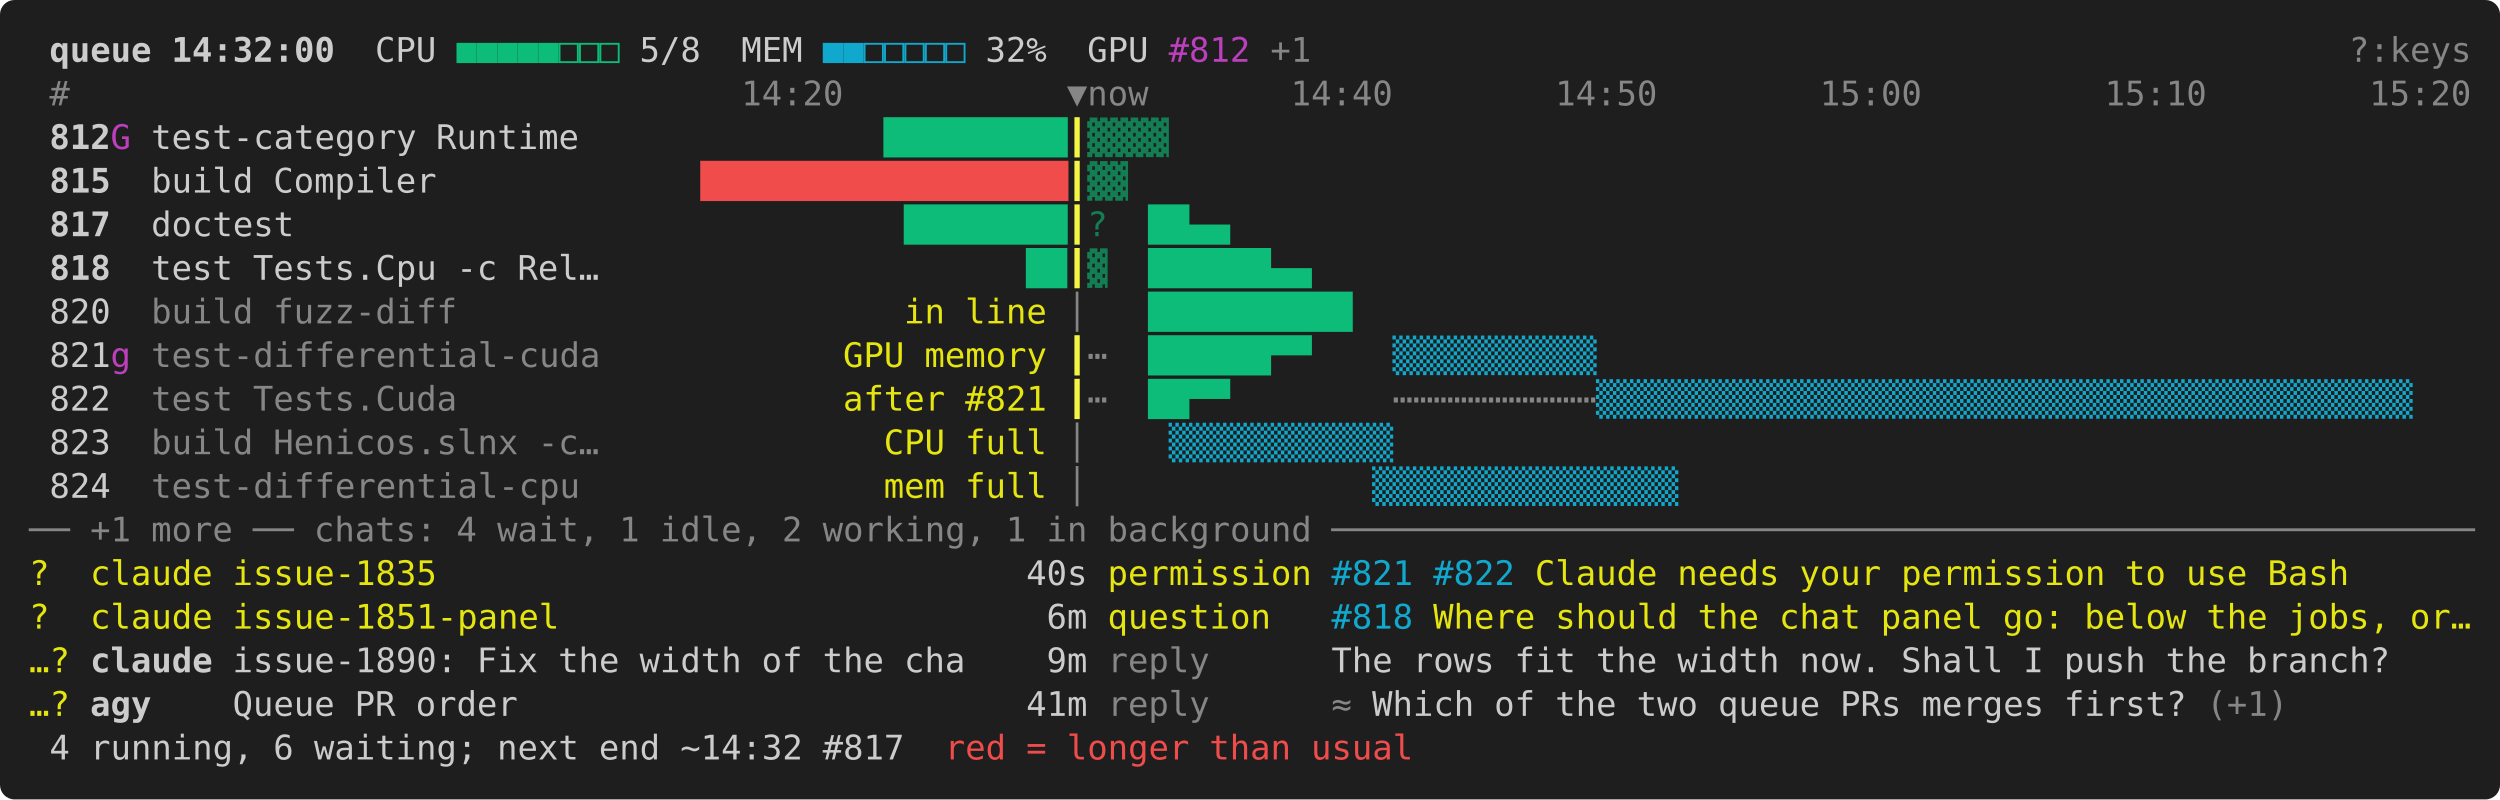
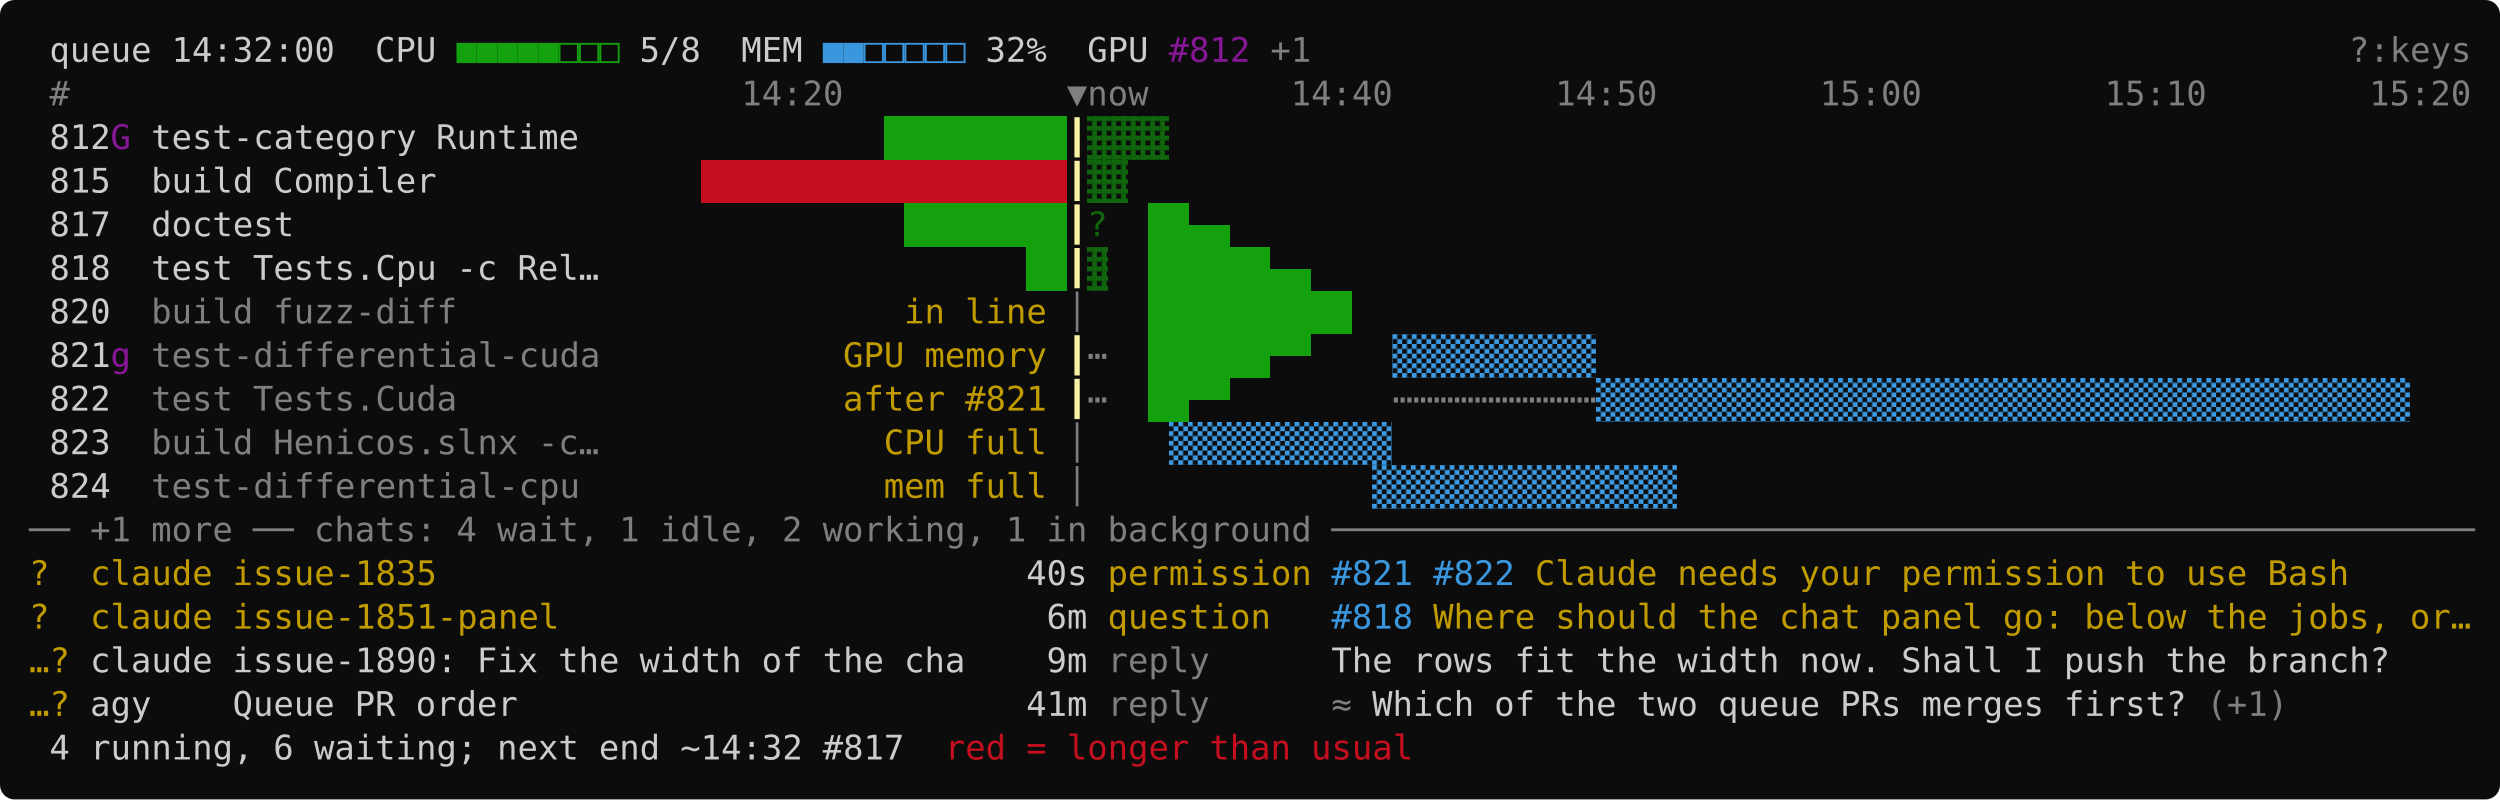
<svg xmlns="http://www.w3.org/2000/svg" width="1032" height="330" viewBox="0 0 1032 330">
-   <rect width="100%" height="100%" rx="6" fill="#1e1e1e" />
-   <g font-family="ui-monospace, SFMono-Regular, Menlo, Consolas, 'DejaVu Sans Mono', monospace" font-size="14">
+   <defs>
+     <pattern id="shade0" x="448.8" y="48" width="4" height="4" patternUnits="userSpaceOnUse" fill="#13a10e" fill-opacity="0.6">
+       <rect x="0" y="0" width="2" height="2" />
+       <rect x="2" y="2" width="2" height="2" />
+       <rect x="2" y="0" width="2" height="2" />
+     </pattern>
+     <pattern id="shade1" x="448.8" y="66" width="4" height="4" patternUnits="userSpaceOnUse" fill="#13a10e" fill-opacity="0.6">
+       <rect x="0" y="0" width="2" height="2" />
+       <rect x="2" y="2" width="2" height="2" />
+       <rect x="2" y="0" width="2" height="2" />
+     </pattern>
+     <pattern id="shade2" x="448.8" y="102" width="4" height="4" patternUnits="userSpaceOnUse" fill="#13a10e" fill-opacity="0.6">
+       <rect x="0" y="0" width="2" height="2" />
+       <rect x="2" y="2" width="2" height="2" />
+       <rect x="2" y="0" width="2" height="2" />
+     </pattern>
+     <pattern id="shade3" x="574.8" y="138" width="4" height="4" patternUnits="userSpaceOnUse" fill="#3a96dd">
+       <rect x="0" y="0" width="2" height="2" />
+       <rect x="2" y="2" width="2" height="2" />
+     </pattern>
+     <pattern id="shade4" x="658.8" y="156" width="4" height="4" patternUnits="userSpaceOnUse" fill="#3a96dd">
+       <rect x="0" y="0" width="2" height="2" />
+       <rect x="2" y="2" width="2" height="2" />
+     </pattern>
+     <pattern id="shade5" x="482.4" y="174" width="4" height="4" patternUnits="userSpaceOnUse" fill="#3a96dd">
+       <rect x="0" y="0" width="2" height="2" />
+       <rect x="2" y="2" width="2" height="2" />
+     </pattern>
+     <pattern id="shade6" x="566.4" y="192" width="4" height="4" patternUnits="userSpaceOnUse" fill="#3a96dd">
+       <rect x="0" y="0" width="2" height="2" />
+       <rect x="2" y="2" width="2" height="2" />
+     </pattern>
+   </defs>
+   <rect width="100%" height="100%" rx="6" fill="#0c0c0c" />
+   <g shape-rendering="crispEdges">
+     <rect x="364.8" y="48" width="75.6" height="18" fill="#13a10e" />
+     <rect x="448.8" y="48" width="33.6" height="18" fill="url(#shade0)" />
+     <rect x="289.2" y="66" width="151.2" height="18" fill="#c50f1f" />
+     <rect x="448.8" y="66" width="16.8" height="18" fill="url(#shade1)" />
+     <rect x="373.2" y="84" width="67.2" height="18" fill="#13a10e" />
+     <rect x="474" y="84" width="16.8" height="18" fill="#13a10e" />
+     <rect x="490.8" y="93" width="16.8" height="9" fill="#13a10e" />
+     <rect x="423.6" y="102" width="16.8" height="18" fill="#13a10e" />
+     <rect x="448.8" y="102" width="8.4" height="18" fill="url(#shade2)" />
+     <rect x="474" y="102" width="50.4" height="18" fill="#13a10e" />
+     <rect x="524.4" y="111" width="16.8" height="9" fill="#13a10e" />
+     <rect x="474" y="120" width="84" height="18" fill="#13a10e" />
+     <rect x="474" y="138" width="50.4" height="18" fill="#13a10e" />
+     <rect x="524.4" y="138" width="16.8" height="9" fill="#13a10e" />
+     <rect x="574.8" y="138" width="84" height="18" fill="url(#shade3)" />
+     <rect x="474" y="156" width="16.8" height="18" fill="#13a10e" />
+     <rect x="490.8" y="156" width="16.8" height="9" fill="#13a10e" />
+     <rect x="658.8" y="156" width="336" height="18" fill="url(#shade4)" />
+     <rect x="482.4" y="174" width="92.4" height="18" fill="url(#shade5)" />
+     <rect x="566.4" y="192" width="126" height="18" fill="url(#shade6)" />
+   </g>
+   <g font-family="'Cascadia Mono', 'Cascadia Code', Consolas, ui-monospace, SFMono-Regular, Menlo, 'DejaVu Sans Mono', monospace" font-size="14">
    <text y="25.5">
-       <tspan x="20.4" textLength="42" lengthAdjust="spacingAndGlyphs" fill="#cccccc" font-weight="bold">queue</tspan>
-       <tspan x="70.8" textLength="67.2" lengthAdjust="spacingAndGlyphs" fill="#cccccc" font-weight="bold">14:32:00</tspan>
+       <tspan x="20.4" textLength="42" lengthAdjust="spacingAndGlyphs" fill="#cccccc">queue</tspan>
+       <tspan x="70.8" textLength="67.2" lengthAdjust="spacingAndGlyphs" fill="#cccccc">14:32:00</tspan>
      <tspan x="154.8" textLength="25.2" lengthAdjust="spacingAndGlyphs" fill="#cccccc">CPU</tspan>
-       <tspan x="188.4" textLength="67.2" lengthAdjust="spacingAndGlyphs" fill="#0dbc79">■■■■■□□□</tspan>
+       <tspan x="188.4" textLength="67.2" lengthAdjust="spacingAndGlyphs" fill="#13a10e">■■■■■□□□</tspan>
      <tspan x="264" textLength="25.2" lengthAdjust="spacingAndGlyphs" fill="#cccccc">5/8</tspan>
      <tspan x="306" textLength="25.2" lengthAdjust="spacingAndGlyphs" fill="#cccccc">MEM</tspan>
-       <tspan x="339.6" textLength="58.8" lengthAdjust="spacingAndGlyphs" fill="#11a8cd">■■□□□□□</tspan>
+       <tspan x="339.6" textLength="58.8" lengthAdjust="spacingAndGlyphs" fill="#3a96dd">■■□□□□□</tspan>
      <tspan x="406.8" textLength="25.2" lengthAdjust="spacingAndGlyphs" fill="#cccccc">32%</tspan>
      <tspan x="448.8" textLength="25.2" lengthAdjust="spacingAndGlyphs" fill="#cccccc">GPU</tspan>
-       <tspan x="482.4" textLength="33.6" lengthAdjust="spacingAndGlyphs" fill="#bc3fbc">#812</tspan>
+       <tspan x="482.4" textLength="33.6" lengthAdjust="spacingAndGlyphs" fill="#881798">#812</tspan>
      <tspan x="524.4" textLength="16.8" lengthAdjust="spacingAndGlyphs" fill="#cccccc" fill-opacity="0.6">+1</tspan>
      <tspan x="969.6" textLength="50.4" lengthAdjust="spacingAndGlyphs" fill="#cccccc" fill-opacity="0.6">?:keys</tspan>
    </text>
    <text y="43.5">
      <tspan x="20.4" textLength="8.4" lengthAdjust="spacingAndGlyphs" fill="#cccccc" fill-opacity="0.6">#</tspan>
      <tspan x="306" textLength="42" lengthAdjust="spacingAndGlyphs" fill="#cccccc" fill-opacity="0.6">14:20</tspan>
      <tspan x="440.4" textLength="33.6" lengthAdjust="spacingAndGlyphs" fill="#cccccc" fill-opacity="0.6">▼now</tspan>
      <tspan x="532.8" textLength="42" lengthAdjust="spacingAndGlyphs" fill="#cccccc" fill-opacity="0.6">14:40</tspan>
      <tspan x="642" textLength="42" lengthAdjust="spacingAndGlyphs" fill="#cccccc" fill-opacity="0.6">14:50</tspan>
      <tspan x="751.2" textLength="42" lengthAdjust="spacingAndGlyphs" fill="#cccccc" fill-opacity="0.6">15:00</tspan>
      <tspan x="868.8" textLength="42" lengthAdjust="spacingAndGlyphs" fill="#cccccc" fill-opacity="0.6">15:10</tspan>
      <tspan x="978" textLength="42" lengthAdjust="spacingAndGlyphs" fill="#cccccc" fill-opacity="0.6">15:20</tspan>
    </text>
    <text y="61.5">
-       <tspan x="20.4" textLength="25.2" lengthAdjust="spacingAndGlyphs" fill="#cccccc" font-weight="bold">812</tspan>
-       <tspan x="45.6" textLength="8.4" lengthAdjust="spacingAndGlyphs" fill="#bc3fbc">G</tspan>
+       <tspan x="20.4" textLength="25.2" lengthAdjust="spacingAndGlyphs" fill="#cccccc">812</tspan>
+       <tspan x="45.6" textLength="8.4" lengthAdjust="spacingAndGlyphs" fill="#881798">G</tspan>
      <tspan x="62.4" textLength="109.2" lengthAdjust="spacingAndGlyphs" fill="#cccccc">test-category</tspan>
      <tspan x="180" textLength="58.8" lengthAdjust="spacingAndGlyphs" fill="#cccccc">Runtime</tspan>
-       <tspan x="364.8" textLength="75.6" lengthAdjust="spacingAndGlyphs" fill="#0dbc79">█████████</tspan>
-       <tspan x="440.4" textLength="8.4" lengthAdjust="spacingAndGlyphs" fill="#f5f543" font-weight="bold">┃</tspan>
-       <tspan x="448.8" textLength="33.6" lengthAdjust="spacingAndGlyphs" fill="#0dbc79" fill-opacity="0.6">▓▓▓▓</tspan>
+       <tspan x="440.4" textLength="8.4" lengthAdjust="spacingAndGlyphs" fill="#f9f1a5">┃</tspan>
    </text>
    <text y="79.5">
-       <tspan x="20.4" textLength="25.2" lengthAdjust="spacingAndGlyphs" fill="#cccccc" font-weight="bold">815</tspan>
+       <tspan x="20.4" textLength="25.2" lengthAdjust="spacingAndGlyphs" fill="#cccccc">815</tspan>
      <tspan x="62.4" textLength="42" lengthAdjust="spacingAndGlyphs" fill="#cccccc">build</tspan>
      <tspan x="112.8" textLength="67.2" lengthAdjust="spacingAndGlyphs" fill="#cccccc">Compiler</tspan>
-       <tspan x="289.2" textLength="151.2" lengthAdjust="spacingAndGlyphs" fill="#f14c4c">██████████████████</tspan>
-       <tspan x="440.4" textLength="8.4" lengthAdjust="spacingAndGlyphs" fill="#f5f543" font-weight="bold">┃</tspan>
-       <tspan x="448.8" textLength="16.8" lengthAdjust="spacingAndGlyphs" fill="#0dbc79" fill-opacity="0.6">▓▓</tspan>
+       <tspan x="440.4" textLength="8.4" lengthAdjust="spacingAndGlyphs" fill="#f9f1a5">┃</tspan>
    </text>
    <text y="97.5">
-       <tspan x="20.4" textLength="25.2" lengthAdjust="spacingAndGlyphs" fill="#cccccc" font-weight="bold">817</tspan>
+       <tspan x="20.4" textLength="25.2" lengthAdjust="spacingAndGlyphs" fill="#cccccc">817</tspan>
      <tspan x="62.4" textLength="58.8" lengthAdjust="spacingAndGlyphs" fill="#cccccc">doctest</tspan>
-       <tspan x="373.2" textLength="67.2" lengthAdjust="spacingAndGlyphs" fill="#0dbc79">████████</tspan>
-       <tspan x="440.4" textLength="8.4" lengthAdjust="spacingAndGlyphs" fill="#f5f543" font-weight="bold">┃</tspan>
-       <tspan x="448.8" textLength="8.4" lengthAdjust="spacingAndGlyphs" fill="#0dbc79" fill-opacity="0.6">?</tspan>
-       <tspan x="474" textLength="33.6" lengthAdjust="spacingAndGlyphs" fill="#0dbc79">██▄▄</tspan>
+       <tspan x="440.4" textLength="8.4" lengthAdjust="spacingAndGlyphs" fill="#f9f1a5">┃</tspan>
+       <tspan x="448.8" textLength="8.4" lengthAdjust="spacingAndGlyphs" fill="#13a10e" fill-opacity="0.6">?</tspan>
    </text>
    <text y="115.5">
-       <tspan x="20.4" textLength="25.2" lengthAdjust="spacingAndGlyphs" fill="#cccccc" font-weight="bold">818</tspan>
+       <tspan x="20.4" textLength="25.2" lengthAdjust="spacingAndGlyphs" fill="#cccccc">818</tspan>
      <tspan x="62.4" textLength="33.6" lengthAdjust="spacingAndGlyphs" fill="#cccccc">test</tspan>
      <tspan x="104.4" textLength="75.6" lengthAdjust="spacingAndGlyphs" fill="#cccccc">Tests.Cpu</tspan>
      <tspan x="188.4" textLength="16.8" lengthAdjust="spacingAndGlyphs" fill="#cccccc">-c</tspan>
      <tspan x="213.6" textLength="33.6" lengthAdjust="spacingAndGlyphs" fill="#cccccc">Rel…</tspan>
-       <tspan x="423.6" textLength="16.8" lengthAdjust="spacingAndGlyphs" fill="#0dbc79">██</tspan>
-       <tspan x="440.4" textLength="8.4" lengthAdjust="spacingAndGlyphs" fill="#f5f543" font-weight="bold">┃</tspan>
-       <tspan x="448.8" textLength="8.4" lengthAdjust="spacingAndGlyphs" fill="#0dbc79" fill-opacity="0.6">▓</tspan>
-       <tspan x="474" textLength="67.2" lengthAdjust="spacingAndGlyphs" fill="#0dbc79">██████▄▄</tspan>
+       <tspan x="440.4" textLength="8.4" lengthAdjust="spacingAndGlyphs" fill="#f9f1a5">┃</tspan>
    </text>
    <text y="133.5">
      <tspan x="20.4" textLength="25.2" lengthAdjust="spacingAndGlyphs" fill="#cccccc">820</tspan>
      <tspan x="62.4" textLength="42" lengthAdjust="spacingAndGlyphs" fill="#cccccc" fill-opacity="0.6">build</tspan>
      <tspan x="112.8" textLength="75.6" lengthAdjust="spacingAndGlyphs" fill="#cccccc" fill-opacity="0.6">fuzz-diff</tspan>
-       <tspan x="373.2" textLength="16.8" lengthAdjust="spacingAndGlyphs" fill="#e5e510">in</tspan>
-       <tspan x="398.4" textLength="33.6" lengthAdjust="spacingAndGlyphs" fill="#e5e510">line</tspan>
+       <tspan x="373.2" textLength="16.8" lengthAdjust="spacingAndGlyphs" fill="#c19c00">in</tspan>
+       <tspan x="398.4" textLength="33.6" lengthAdjust="spacingAndGlyphs" fill="#c19c00">line</tspan>
      <tspan x="440.4" textLength="8.4" lengthAdjust="spacingAndGlyphs" fill="#cccccc" fill-opacity="0.6">│</tspan>
-       <tspan x="474" textLength="84" lengthAdjust="spacingAndGlyphs" fill="#0dbc79">██████████</tspan>
    </text>
    <text y="151.5">
      <tspan x="20.4" textLength="25.2" lengthAdjust="spacingAndGlyphs" fill="#cccccc">821</tspan>
-       <tspan x="45.6" textLength="8.4" lengthAdjust="spacingAndGlyphs" fill="#bc3fbc">g</tspan>
+       <tspan x="45.6" textLength="8.4" lengthAdjust="spacingAndGlyphs" fill="#881798">g</tspan>
      <tspan x="62.4" textLength="184.8" lengthAdjust="spacingAndGlyphs" fill="#cccccc" fill-opacity="0.6">test-differential-cuda</tspan>
-       <tspan x="348" textLength="25.2" lengthAdjust="spacingAndGlyphs" fill="#e5e510">GPU</tspan>
-       <tspan x="381.6" textLength="50.4" lengthAdjust="spacingAndGlyphs" fill="#e5e510">memory</tspan>
-       <tspan x="440.4" textLength="8.4" lengthAdjust="spacingAndGlyphs" fill="#f5f543" font-weight="bold">┃</tspan>
+       <tspan x="348" textLength="25.2" lengthAdjust="spacingAndGlyphs" fill="#c19c00">GPU</tspan>
+       <tspan x="381.6" textLength="50.4" lengthAdjust="spacingAndGlyphs" fill="#c19c00">memory</tspan>
+       <tspan x="440.4" textLength="8.4" lengthAdjust="spacingAndGlyphs" fill="#f9f1a5">┃</tspan>
      <tspan x="448.8" textLength="8.4" lengthAdjust="spacingAndGlyphs" fill="#cccccc" fill-opacity="0.6">⋯</tspan>
-       <tspan x="474" textLength="67.2" lengthAdjust="spacingAndGlyphs" fill="#0dbc79">██████▀▀</tspan>
-       <tspan x="574.8" textLength="84" lengthAdjust="spacingAndGlyphs" fill="#11a8cd">▒▒▒▒▒▒▒▒▒▒</tspan>
    </text>
    <text y="169.5">
      <tspan x="20.4" textLength="25.2" lengthAdjust="spacingAndGlyphs" fill="#cccccc">822</tspan>
      <tspan x="62.4" textLength="33.6" lengthAdjust="spacingAndGlyphs" fill="#cccccc" fill-opacity="0.6">test</tspan>
      <tspan x="104.4" textLength="84" lengthAdjust="spacingAndGlyphs" fill="#cccccc" fill-opacity="0.6">Tests.Cuda</tspan>
-       <tspan x="348" textLength="42" lengthAdjust="spacingAndGlyphs" fill="#e5e510">after</tspan>
-       <tspan x="398.4" textLength="33.6" lengthAdjust="spacingAndGlyphs" fill="#e5e510">#821</tspan>
-       <tspan x="440.4" textLength="8.4" lengthAdjust="spacingAndGlyphs" fill="#f5f543" font-weight="bold">┃</tspan>
+       <tspan x="348" textLength="42" lengthAdjust="spacingAndGlyphs" fill="#c19c00">after</tspan>
+       <tspan x="398.4" textLength="33.6" lengthAdjust="spacingAndGlyphs" fill="#c19c00">#821</tspan>
+       <tspan x="440.4" textLength="8.4" lengthAdjust="spacingAndGlyphs" fill="#f9f1a5">┃</tspan>
      <tspan x="448.8" textLength="8.4" lengthAdjust="spacingAndGlyphs" fill="#cccccc" fill-opacity="0.6">⋯</tspan>
-       <tspan x="474" textLength="33.6" lengthAdjust="spacingAndGlyphs" fill="#0dbc79">██▀▀</tspan>
      <tspan x="574.8" textLength="84" lengthAdjust="spacingAndGlyphs" fill="#cccccc" fill-opacity="0.6">⋯⋯⋯⋯⋯⋯⋯⋯⋯⋯</tspan>
-       <tspan x="658.8" textLength="336" lengthAdjust="spacingAndGlyphs" fill="#11a8cd">▒▒▒▒▒▒▒▒▒▒▒▒▒▒▒▒▒▒▒▒▒▒▒▒▒▒▒▒▒▒▒▒▒▒▒▒▒▒▒▒</tspan>
    </text>
    <text y="187.5">
      <tspan x="20.4" textLength="25.2" lengthAdjust="spacingAndGlyphs" fill="#cccccc">823</tspan>
      <tspan x="62.4" textLength="42" lengthAdjust="spacingAndGlyphs" fill="#cccccc" fill-opacity="0.6">build</tspan>
      <tspan x="112.8" textLength="100.8" lengthAdjust="spacingAndGlyphs" fill="#cccccc" fill-opacity="0.6">Henicos.slnx</tspan>
      <tspan x="222" textLength="25.2" lengthAdjust="spacingAndGlyphs" fill="#cccccc" fill-opacity="0.6">-c…</tspan>
-       <tspan x="364.8" textLength="25.2" lengthAdjust="spacingAndGlyphs" fill="#e5e510">CPU</tspan>
-       <tspan x="398.4" textLength="33.6" lengthAdjust="spacingAndGlyphs" fill="#e5e510">full</tspan>
+       <tspan x="364.8" textLength="25.2" lengthAdjust="spacingAndGlyphs" fill="#c19c00">CPU</tspan>
+       <tspan x="398.4" textLength="33.6" lengthAdjust="spacingAndGlyphs" fill="#c19c00">full</tspan>
      <tspan x="440.4" textLength="8.4" lengthAdjust="spacingAndGlyphs" fill="#cccccc" fill-opacity="0.6">│</tspan>
-       <tspan x="482.4" textLength="92.4" lengthAdjust="spacingAndGlyphs" fill="#11a8cd">▒▒▒▒▒▒▒▒▒▒▒</tspan>
    </text>
    <text y="205.5">
      <tspan x="20.4" textLength="25.2" lengthAdjust="spacingAndGlyphs" fill="#cccccc">824</tspan>
      <tspan x="62.4" textLength="176.4" lengthAdjust="spacingAndGlyphs" fill="#cccccc" fill-opacity="0.6">test-differential-cpu</tspan>
-       <tspan x="364.8" textLength="25.2" lengthAdjust="spacingAndGlyphs" fill="#e5e510">mem</tspan>
-       <tspan x="398.4" textLength="33.6" lengthAdjust="spacingAndGlyphs" fill="#e5e510">full</tspan>
+       <tspan x="364.8" textLength="25.2" lengthAdjust="spacingAndGlyphs" fill="#c19c00">mem</tspan>
+       <tspan x="398.4" textLength="33.6" lengthAdjust="spacingAndGlyphs" fill="#c19c00">full</tspan>
      <tspan x="440.4" textLength="8.4" lengthAdjust="spacingAndGlyphs" fill="#cccccc" fill-opacity="0.6">│</tspan>
-       <tspan x="566.4" textLength="126" lengthAdjust="spacingAndGlyphs" fill="#11a8cd">▒▒▒▒▒▒▒▒▒▒▒▒▒▒▒</tspan>
    </text>
    <text y="223.5">
      <tspan x="12" textLength="16.8" lengthAdjust="spacingAndGlyphs" fill="#cccccc" fill-opacity="0.6">──</tspan>
      <tspan x="37.2" textLength="16.8" lengthAdjust="spacingAndGlyphs" fill="#cccccc" fill-opacity="0.6">+1</tspan>
      <tspan x="62.4" textLength="33.6" lengthAdjust="spacingAndGlyphs" fill="#cccccc" fill-opacity="0.6">more</tspan>
      <tspan x="104.4" textLength="16.8" lengthAdjust="spacingAndGlyphs" fill="#cccccc" fill-opacity="0.6">──</tspan>
      <tspan x="129.6" textLength="50.4" lengthAdjust="spacingAndGlyphs" fill="#cccccc" fill-opacity="0.6">chats:</tspan>
      <tspan x="188.4" textLength="8.4" lengthAdjust="spacingAndGlyphs" fill="#cccccc" fill-opacity="0.6">4</tspan>
      <tspan x="205.2" textLength="42" lengthAdjust="spacingAndGlyphs" fill="#cccccc" fill-opacity="0.6">wait,</tspan>
      <tspan x="255.6" textLength="8.4" lengthAdjust="spacingAndGlyphs" fill="#cccccc" fill-opacity="0.6">1</tspan>
      <tspan x="272.4" textLength="42" lengthAdjust="spacingAndGlyphs" fill="#cccccc" fill-opacity="0.6">idle,</tspan>
      <tspan x="322.8" textLength="8.4" lengthAdjust="spacingAndGlyphs" fill="#cccccc" fill-opacity="0.6">2</tspan>
      <tspan x="339.6" textLength="67.2" lengthAdjust="spacingAndGlyphs" fill="#cccccc" fill-opacity="0.6">working,</tspan>
      <tspan x="415.2" textLength="8.4" lengthAdjust="spacingAndGlyphs" fill="#cccccc" fill-opacity="0.6">1</tspan>
      <tspan x="432" textLength="16.8" lengthAdjust="spacingAndGlyphs" fill="#cccccc" fill-opacity="0.6">in</tspan>
      <tspan x="457.2" textLength="84" lengthAdjust="spacingAndGlyphs" fill="#cccccc" fill-opacity="0.6">background</tspan>
      <tspan x="549.6" textLength="470.4" lengthAdjust="spacingAndGlyphs" fill="#cccccc" fill-opacity="0.6">────────────────────────────────────────────────────────</tspan>
    </text>
    <text y="241.5">
-       <tspan x="12" textLength="8.4" lengthAdjust="spacingAndGlyphs" fill="#e5e510">?</tspan>
-       <tspan x="37.2" textLength="50.4" lengthAdjust="spacingAndGlyphs" fill="#e5e510">claude</tspan>
-       <tspan x="96" textLength="84" lengthAdjust="spacingAndGlyphs" fill="#e5e510">issue-1835</tspan>
+       <tspan x="12" textLength="8.4" lengthAdjust="spacingAndGlyphs" fill="#c19c00">?</tspan>
+       <tspan x="37.2" textLength="50.4" lengthAdjust="spacingAndGlyphs" fill="#c19c00">claude</tspan>
+       <tspan x="96" textLength="84" lengthAdjust="spacingAndGlyphs" fill="#c19c00">issue-1835</tspan>
      <tspan x="423.6" textLength="25.2" lengthAdjust="spacingAndGlyphs" fill="#cccccc">40s</tspan>
-       <tspan x="457.2" textLength="84" lengthAdjust="spacingAndGlyphs" fill="#e5e510">permission</tspan>
-       <tspan x="549.6" textLength="33.6" lengthAdjust="spacingAndGlyphs" fill="#11a8cd">#821</tspan>
-       <tspan x="591.6" textLength="33.6" lengthAdjust="spacingAndGlyphs" fill="#11a8cd">#822</tspan>
-       <tspan x="633.6" textLength="50.4" lengthAdjust="spacingAndGlyphs" fill="#e5e510">Claude</tspan>
-       <tspan x="692.4" textLength="42" lengthAdjust="spacingAndGlyphs" fill="#e5e510">needs</tspan>
-       <tspan x="742.8" textLength="33.6" lengthAdjust="spacingAndGlyphs" fill="#e5e510">your</tspan>
-       <tspan x="784.8" textLength="84" lengthAdjust="spacingAndGlyphs" fill="#e5e510">permission</tspan>
-       <tspan x="877.2" textLength="16.8" lengthAdjust="spacingAndGlyphs" fill="#e5e510">to</tspan>
-       <tspan x="902.4" textLength="25.2" lengthAdjust="spacingAndGlyphs" fill="#e5e510">use</tspan>
-       <tspan x="936" textLength="33.6" lengthAdjust="spacingAndGlyphs" fill="#e5e510">Bash</tspan>
+       <tspan x="457.2" textLength="84" lengthAdjust="spacingAndGlyphs" fill="#c19c00">permission</tspan>
+       <tspan x="549.6" textLength="33.6" lengthAdjust="spacingAndGlyphs" fill="#3a96dd">#821</tspan>
+       <tspan x="591.6" textLength="33.6" lengthAdjust="spacingAndGlyphs" fill="#3a96dd">#822</tspan>
+       <tspan x="633.6" textLength="50.4" lengthAdjust="spacingAndGlyphs" fill="#c19c00">Claude</tspan>
+       <tspan x="692.4" textLength="42" lengthAdjust="spacingAndGlyphs" fill="#c19c00">needs</tspan>
+       <tspan x="742.8" textLength="33.6" lengthAdjust="spacingAndGlyphs" fill="#c19c00">your</tspan>
+       <tspan x="784.8" textLength="84" lengthAdjust="spacingAndGlyphs" fill="#c19c00">permission</tspan>
+       <tspan x="877.2" textLength="16.8" lengthAdjust="spacingAndGlyphs" fill="#c19c00">to</tspan>
+       <tspan x="902.4" textLength="25.2" lengthAdjust="spacingAndGlyphs" fill="#c19c00">use</tspan>
+       <tspan x="936" textLength="33.6" lengthAdjust="spacingAndGlyphs" fill="#c19c00">Bash</tspan>
    </text>
    <text y="259.5">
-       <tspan x="12" textLength="8.4" lengthAdjust="spacingAndGlyphs" fill="#e5e510">?</tspan>
-       <tspan x="37.2" textLength="50.4" lengthAdjust="spacingAndGlyphs" fill="#e5e510">claude</tspan>
-       <tspan x="96" textLength="134.4" lengthAdjust="spacingAndGlyphs" fill="#e5e510">issue-1851-panel</tspan>
+       <tspan x="12" textLength="8.4" lengthAdjust="spacingAndGlyphs" fill="#c19c00">?</tspan>
+       <tspan x="37.2" textLength="50.4" lengthAdjust="spacingAndGlyphs" fill="#c19c00">claude</tspan>
+       <tspan x="96" textLength="134.4" lengthAdjust="spacingAndGlyphs" fill="#c19c00">issue-1851-panel</tspan>
      <tspan x="432" textLength="16.8" lengthAdjust="spacingAndGlyphs" fill="#cccccc">6m</tspan>
-       <tspan x="457.2" textLength="67.2" lengthAdjust="spacingAndGlyphs" fill="#e5e510">question</tspan>
-       <tspan x="549.6" textLength="33.6" lengthAdjust="spacingAndGlyphs" fill="#11a8cd">#818</tspan>
-       <tspan x="591.6" textLength="42" lengthAdjust="spacingAndGlyphs" fill="#e5e510">Where</tspan>
-       <tspan x="642" textLength="50.4" lengthAdjust="spacingAndGlyphs" fill="#e5e510">should</tspan>
-       <tspan x="700.8" textLength="25.2" lengthAdjust="spacingAndGlyphs" fill="#e5e510">the</tspan>
-       <tspan x="734.4" textLength="33.6" lengthAdjust="spacingAndGlyphs" fill="#e5e510">chat</tspan>
-       <tspan x="776.4" textLength="42" lengthAdjust="spacingAndGlyphs" fill="#e5e510">panel</tspan>
-       <tspan x="826.8" textLength="25.2" lengthAdjust="spacingAndGlyphs" fill="#e5e510">go:</tspan>
-       <tspan x="860.4" textLength="42" lengthAdjust="spacingAndGlyphs" fill="#e5e510">below</tspan>
-       <tspan x="910.8" textLength="25.2" lengthAdjust="spacingAndGlyphs" fill="#e5e510">the</tspan>
-       <tspan x="944.4" textLength="42" lengthAdjust="spacingAndGlyphs" fill="#e5e510">jobs,</tspan>
-       <tspan x="994.8" textLength="25.2" lengthAdjust="spacingAndGlyphs" fill="#e5e510">or…</tspan>
+       <tspan x="457.2" textLength="67.2" lengthAdjust="spacingAndGlyphs" fill="#c19c00">question</tspan>
+       <tspan x="549.6" textLength="33.6" lengthAdjust="spacingAndGlyphs" fill="#3a96dd">#818</tspan>
+       <tspan x="591.6" textLength="42" lengthAdjust="spacingAndGlyphs" fill="#c19c00">Where</tspan>
+       <tspan x="642" textLength="50.4" lengthAdjust="spacingAndGlyphs" fill="#c19c00">should</tspan>
+       <tspan x="700.8" textLength="25.2" lengthAdjust="spacingAndGlyphs" fill="#c19c00">the</tspan>
+       <tspan x="734.4" textLength="33.6" lengthAdjust="spacingAndGlyphs" fill="#c19c00">chat</tspan>
+       <tspan x="776.4" textLength="42" lengthAdjust="spacingAndGlyphs" fill="#c19c00">panel</tspan>
+       <tspan x="826.8" textLength="25.2" lengthAdjust="spacingAndGlyphs" fill="#c19c00">go:</tspan>
+       <tspan x="860.4" textLength="42" lengthAdjust="spacingAndGlyphs" fill="#c19c00">below</tspan>
+       <tspan x="910.8" textLength="25.2" lengthAdjust="spacingAndGlyphs" fill="#c19c00">the</tspan>
+       <tspan x="944.4" textLength="42" lengthAdjust="spacingAndGlyphs" fill="#c19c00">jobs,</tspan>
+       <tspan x="994.8" textLength="25.2" lengthAdjust="spacingAndGlyphs" fill="#c19c00">or…</tspan>
    </text>
    <text y="277.5">
-       <tspan x="12" textLength="16.8" lengthAdjust="spacingAndGlyphs" fill="#e5e510">…?</tspan>
-       <tspan x="37.2" textLength="50.4" lengthAdjust="spacingAndGlyphs" fill="#cccccc" font-weight="bold">claude</tspan>
+       <tspan x="12" textLength="16.8" lengthAdjust="spacingAndGlyphs" fill="#c19c00">…?</tspan>
+       <tspan x="37.2" textLength="50.4" lengthAdjust="spacingAndGlyphs" fill="#cccccc">claude</tspan>
      <tspan x="96" textLength="92.4" lengthAdjust="spacingAndGlyphs" fill="#cccccc">issue-1890:</tspan>
      <tspan x="196.8" textLength="25.2" lengthAdjust="spacingAndGlyphs" fill="#cccccc">Fix</tspan>
      <tspan x="230.4" textLength="25.2" lengthAdjust="spacingAndGlyphs" fill="#cccccc">the</tspan>
      <tspan x="264" textLength="42" lengthAdjust="spacingAndGlyphs" fill="#cccccc">width</tspan>
      <tspan x="314.4" textLength="16.8" lengthAdjust="spacingAndGlyphs" fill="#cccccc">of</tspan>
      <tspan x="339.6" textLength="25.2" lengthAdjust="spacingAndGlyphs" fill="#cccccc">the</tspan>
      <tspan x="373.2" textLength="25.2" lengthAdjust="spacingAndGlyphs" fill="#cccccc">cha</tspan>
      <tspan x="432" textLength="16.8" lengthAdjust="spacingAndGlyphs" fill="#cccccc">9m</tspan>
      <tspan x="457.2" textLength="42" lengthAdjust="spacingAndGlyphs" fill="#cccccc" fill-opacity="0.6">reply</tspan>
      <tspan x="549.6" textLength="25.2" lengthAdjust="spacingAndGlyphs" fill="#cccccc">The</tspan>
      <tspan x="583.2" textLength="33.6" lengthAdjust="spacingAndGlyphs" fill="#cccccc">rows</tspan>
      <tspan x="625.2" textLength="25.2" lengthAdjust="spacingAndGlyphs" fill="#cccccc">fit</tspan>
      <tspan x="658.8" textLength="25.2" lengthAdjust="spacingAndGlyphs" fill="#cccccc">the</tspan>
      <tspan x="692.4" textLength="42" lengthAdjust="spacingAndGlyphs" fill="#cccccc">width</tspan>
      <tspan x="742.8" textLength="33.6" lengthAdjust="spacingAndGlyphs" fill="#cccccc">now.</tspan>
      <tspan x="784.8" textLength="42" lengthAdjust="spacingAndGlyphs" fill="#cccccc">Shall</tspan>
      <tspan x="835.2" textLength="8.4" lengthAdjust="spacingAndGlyphs" fill="#cccccc">I</tspan>
      <tspan x="852" textLength="33.6" lengthAdjust="spacingAndGlyphs" fill="#cccccc">push</tspan>
      <tspan x="894" textLength="25.2" lengthAdjust="spacingAndGlyphs" fill="#cccccc">the</tspan>
      <tspan x="927.6" textLength="58.8" lengthAdjust="spacingAndGlyphs" fill="#cccccc">branch?</tspan>
    </text>
    <text y="295.5">
-       <tspan x="12" textLength="16.8" lengthAdjust="spacingAndGlyphs" fill="#e5e510">…?</tspan>
-       <tspan x="37.2" textLength="25.2" lengthAdjust="spacingAndGlyphs" fill="#cccccc" font-weight="bold">agy</tspan>
+       <tspan x="12" textLength="16.8" lengthAdjust="spacingAndGlyphs" fill="#c19c00">…?</tspan>
+       <tspan x="37.2" textLength="25.2" lengthAdjust="spacingAndGlyphs" fill="#cccccc">agy</tspan>
      <tspan x="96" textLength="42" lengthAdjust="spacingAndGlyphs" fill="#cccccc">Queue</tspan>
      <tspan x="146.4" textLength="16.8" lengthAdjust="spacingAndGlyphs" fill="#cccccc">PR</tspan>
      <tspan x="171.6" textLength="42" lengthAdjust="spacingAndGlyphs" fill="#cccccc">order</tspan>
      <tspan x="423.6" textLength="25.2" lengthAdjust="spacingAndGlyphs" fill="#cccccc">41m</tspan>
      <tspan x="457.2" textLength="42" lengthAdjust="spacingAndGlyphs" fill="#cccccc" fill-opacity="0.6">reply</tspan>
      <tspan x="549.6" textLength="8.4" lengthAdjust="spacingAndGlyphs" fill="#cccccc" fill-opacity="0.6">≈</tspan>
      <tspan x="566.4" textLength="42" lengthAdjust="spacingAndGlyphs" fill="#cccccc">Which</tspan>
      <tspan x="616.8" textLength="16.8" lengthAdjust="spacingAndGlyphs" fill="#cccccc">of</tspan>
      <tspan x="642" textLength="25.2" lengthAdjust="spacingAndGlyphs" fill="#cccccc">the</tspan>
      <tspan x="675.6" textLength="25.2" lengthAdjust="spacingAndGlyphs" fill="#cccccc">two</tspan>
      <tspan x="709.2" textLength="42" lengthAdjust="spacingAndGlyphs" fill="#cccccc">queue</tspan>
      <tspan x="759.6" textLength="25.2" lengthAdjust="spacingAndGlyphs" fill="#cccccc">PRs</tspan>
      <tspan x="793.2" textLength="50.4" lengthAdjust="spacingAndGlyphs" fill="#cccccc">merges</tspan>
      <tspan x="852" textLength="50.4" lengthAdjust="spacingAndGlyphs" fill="#cccccc">first?</tspan>
      <tspan x="910.8" textLength="33.6" lengthAdjust="spacingAndGlyphs" fill="#cccccc" fill-opacity="0.6">(+1)</tspan>
    </text>
    <text y="313.5">
      <tspan x="20.4" textLength="8.4" lengthAdjust="spacingAndGlyphs" fill="#cccccc">4</tspan>
      <tspan x="37.2" textLength="67.2" lengthAdjust="spacingAndGlyphs" fill="#cccccc">running,</tspan>
      <tspan x="112.8" textLength="8.4" lengthAdjust="spacingAndGlyphs" fill="#cccccc">6</tspan>
      <tspan x="129.6" textLength="67.2" lengthAdjust="spacingAndGlyphs" fill="#cccccc">waiting;</tspan>
      <tspan x="205.2" textLength="33.6" lengthAdjust="spacingAndGlyphs" fill="#cccccc">next</tspan>
      <tspan x="247.2" textLength="25.2" lengthAdjust="spacingAndGlyphs" fill="#cccccc">end</tspan>
      <tspan x="280.8" textLength="50.4" lengthAdjust="spacingAndGlyphs" fill="#cccccc">~14:32</tspan>
      <tspan x="339.6" textLength="33.6" lengthAdjust="spacingAndGlyphs" fill="#cccccc">#817</tspan>
-       <tspan x="390" textLength="25.2" lengthAdjust="spacingAndGlyphs" fill="#f14c4c">red</tspan>
-       <tspan x="423.6" textLength="8.4" lengthAdjust="spacingAndGlyphs" fill="#f14c4c">=</tspan>
-       <tspan x="440.4" textLength="50.4" lengthAdjust="spacingAndGlyphs" fill="#f14c4c">longer</tspan>
-       <tspan x="499.2" textLength="33.6" lengthAdjust="spacingAndGlyphs" fill="#f14c4c">than</tspan>
-       <tspan x="541.2" textLength="42" lengthAdjust="spacingAndGlyphs" fill="#f14c4c">usual</tspan>
+       <tspan x="390" textLength="25.2" lengthAdjust="spacingAndGlyphs" fill="#c50f1f">red</tspan>
+       <tspan x="423.6" textLength="8.4" lengthAdjust="spacingAndGlyphs" fill="#c50f1f">=</tspan>
+       <tspan x="440.4" textLength="50.4" lengthAdjust="spacingAndGlyphs" fill="#c50f1f">longer</tspan>
+       <tspan x="499.2" textLength="33.6" lengthAdjust="spacingAndGlyphs" fill="#c50f1f">than</tspan>
+       <tspan x="541.2" textLength="42" lengthAdjust="spacingAndGlyphs" fill="#c50f1f">usual</tspan>
    </text>
  </g>
</svg>
